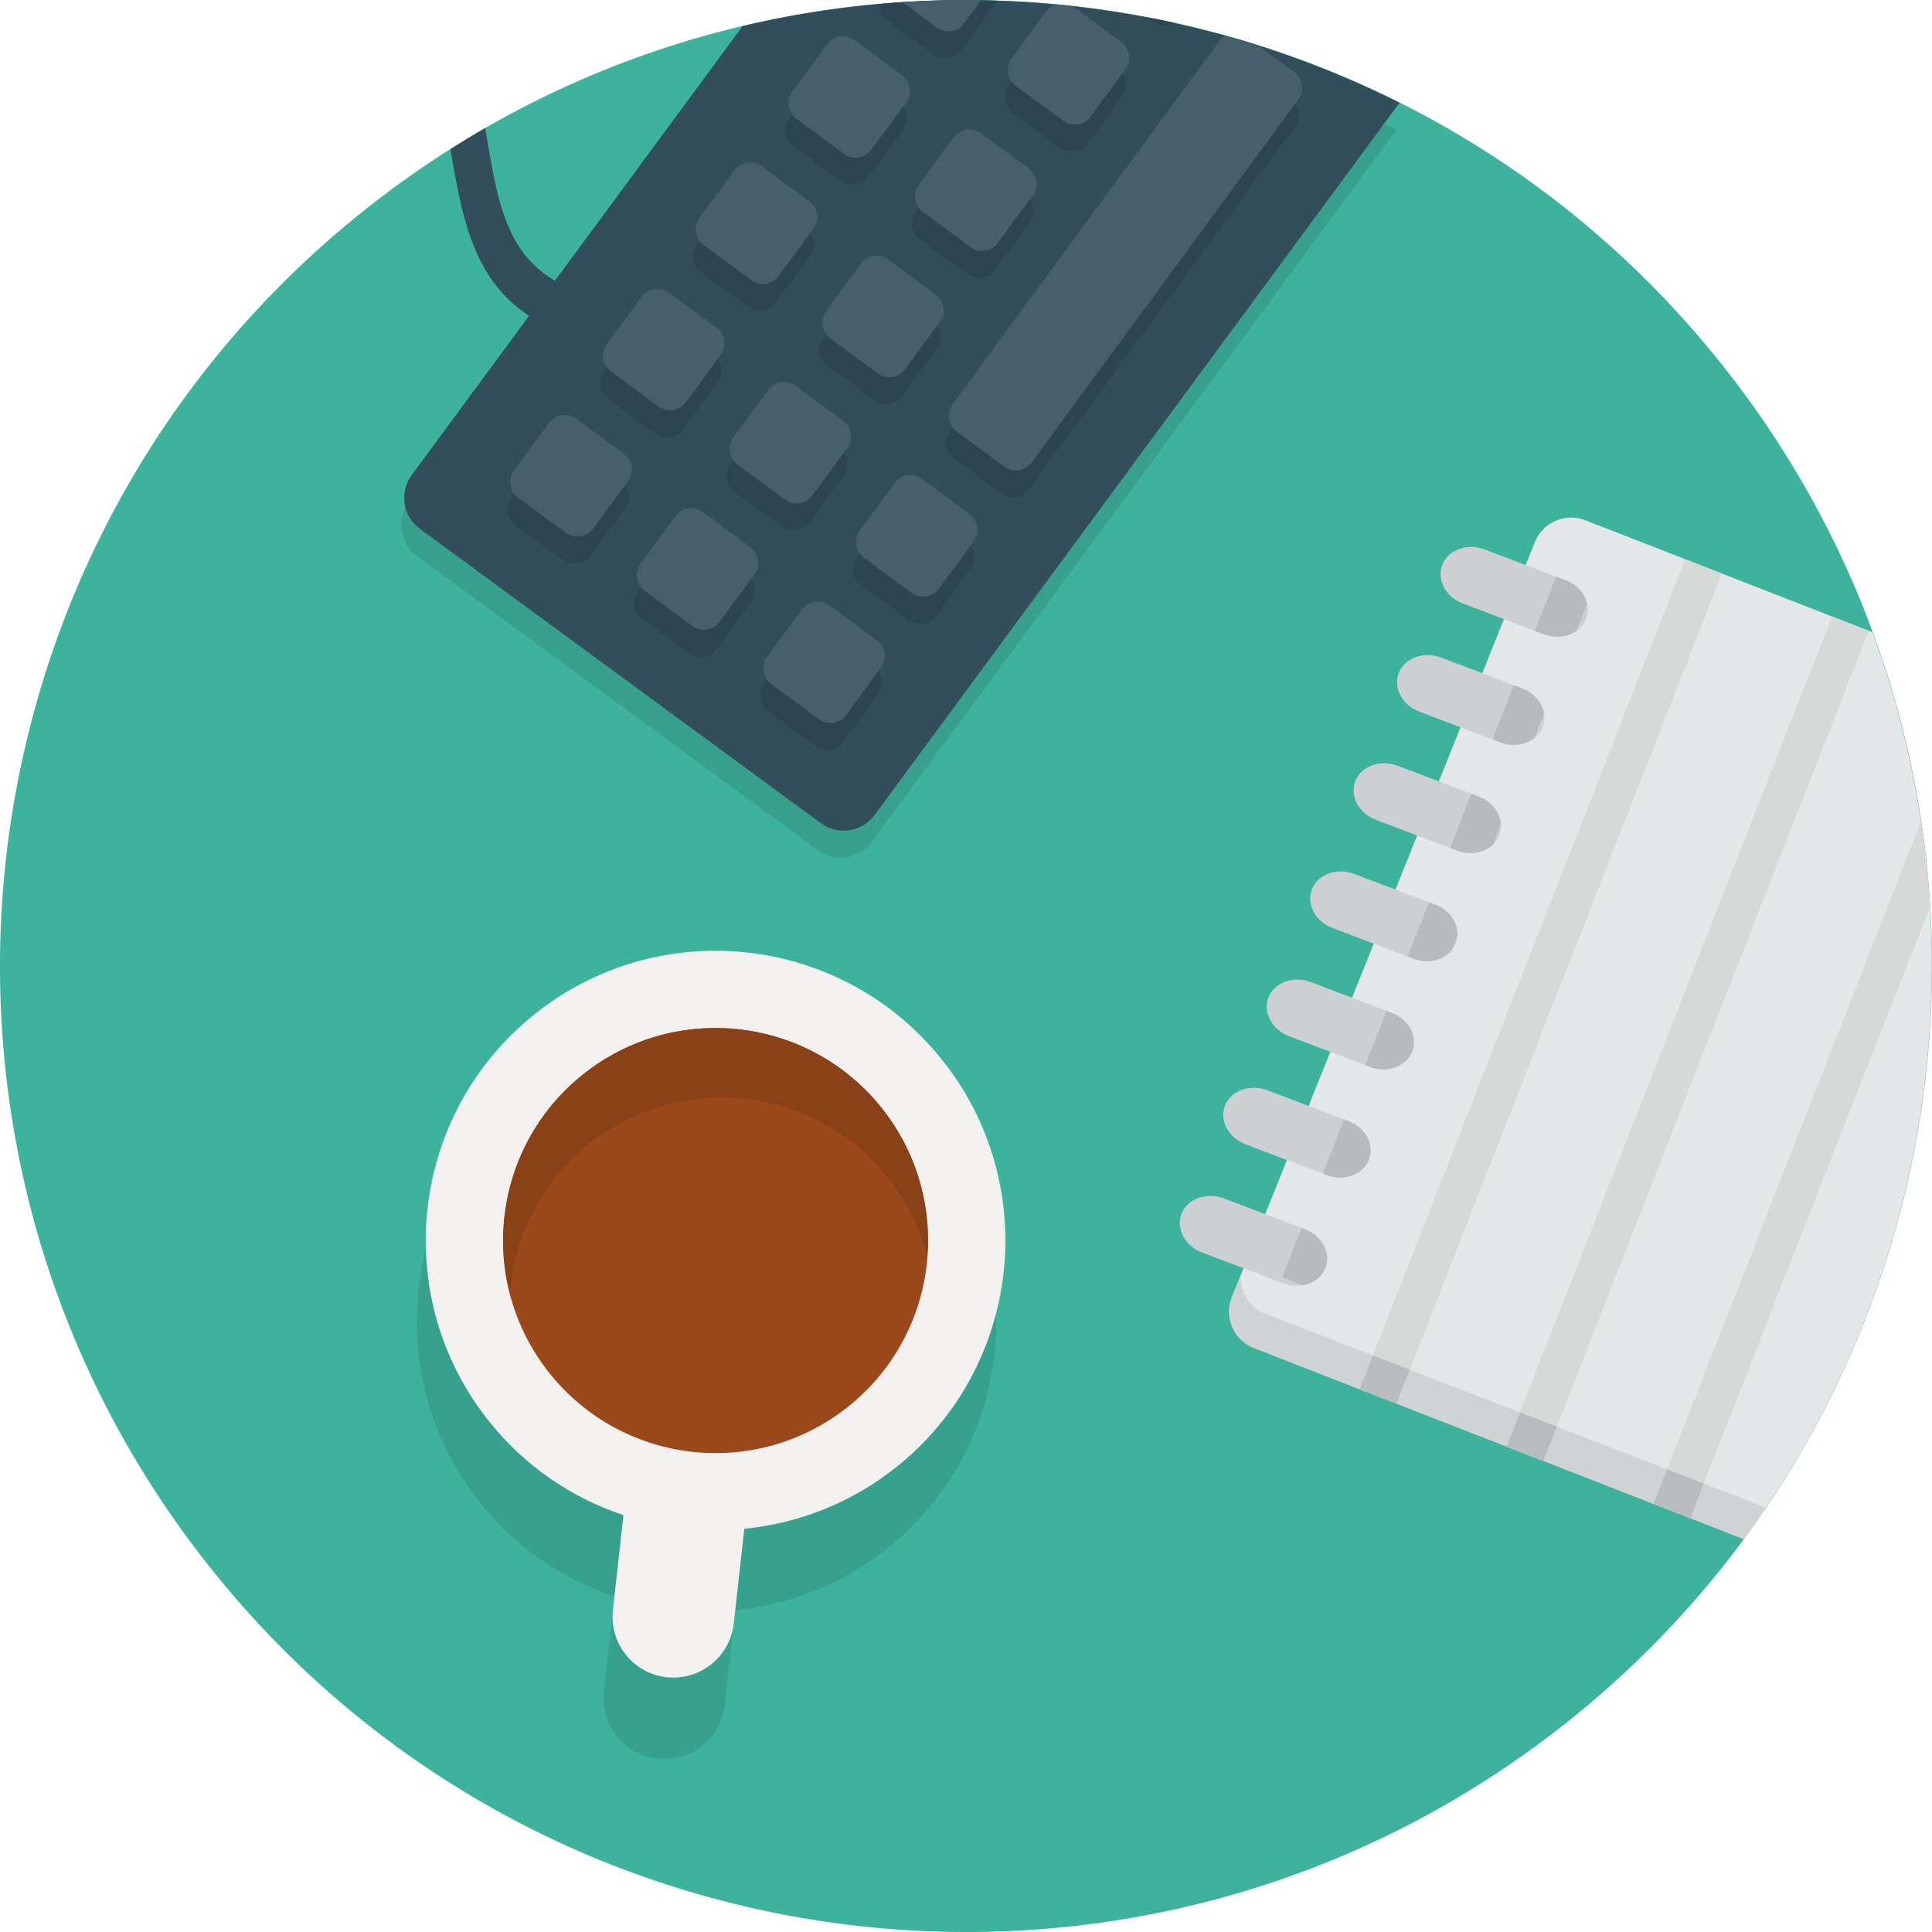
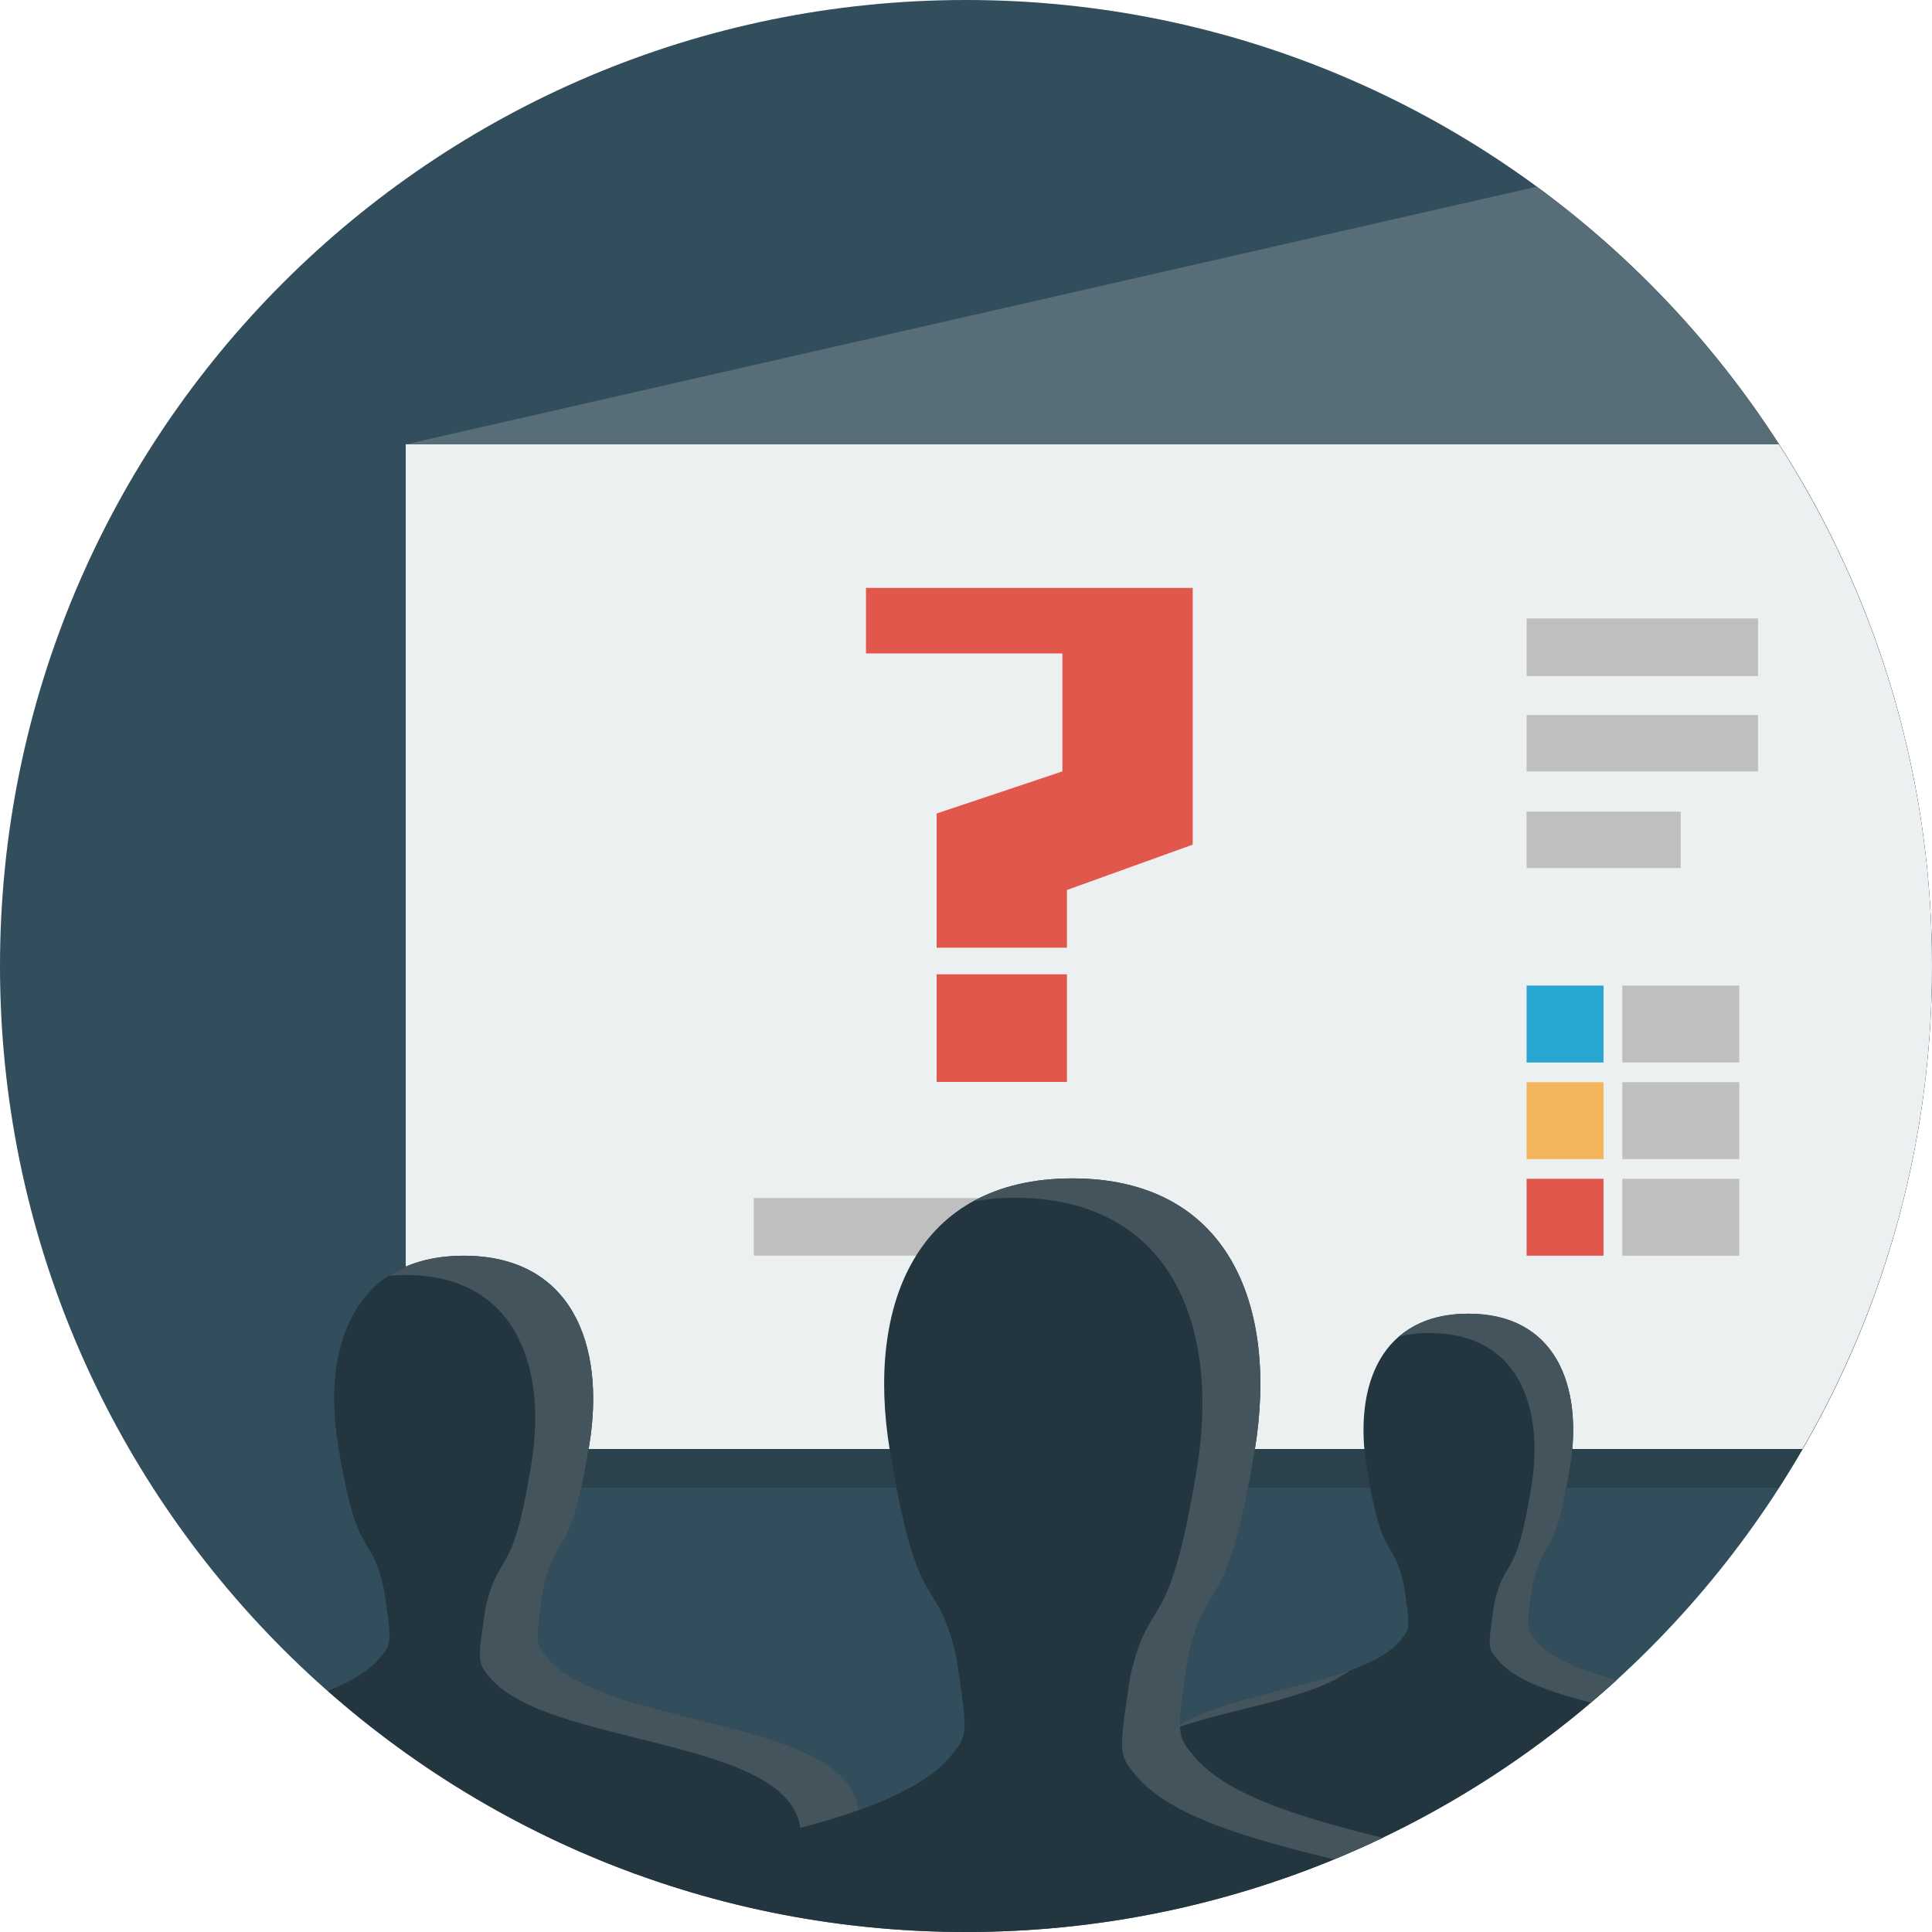
<svg xmlns="http://www.w3.org/2000/svg" version="1.1" id="圖層_1" x="0px" y="0px" width="200px" height="200px" viewBox="0 0 200 200" enable-background="new 0 0 200 200" xml:space="preserve">
  <g>
-     <path fill="#3DB39E" d="M37.53,21.914C80.655-12.588,143.585-5.597,178.086,37.528c34.502,43.126,27.511,106.055-15.614,140.558   c-43.126,34.5-106.055,27.51-140.557-15.616C-12.586,119.344-5.596,56.416,37.53,21.914z" />
-     <path fill="#37A18E" d="M90.228,87.177c-1.306,1.77-3.788,2.151-5.556,0.856L43.143,57.542c-1.765-1.297-2.14-3.78-0.837-5.548   L76.566,5.511c22.842-5.412,47-2.591,67.998,7.94L90.228,87.177z M91.881,160.283c-4.702,3.761-10.192,5.856-15.769,6.409   l-1.087,9.802c-0.386,3.455-3.498,5.944-6.952,5.562c-3.456-0.385-5.947-3.499-5.561-6.951l1.09-9.827   c-5.288-1.768-10.148-5.004-13.89-9.679c-10.35-12.938-8.252-31.817,4.686-42.168c12.938-10.35,31.816-8.253,42.167,4.685   C106.915,131.053,104.818,149.932,91.881,160.283z" />
-     <path fill="#324D5B" d="M90.54,84.366c-1.305,1.77-3.789,2.151-5.556,0.856L43.453,54.73c-1.762-1.297-2.139-3.781-0.836-5.548   L76.878,2.699c22.842-5.411,47-2.59,67.999,7.941L90.54,84.366z" />
-     <path fill="#F2F1EF" d="M92.817,151.85c-4.702,3.762-10.191,5.856-15.768,6.408l-1.088,9.803c-0.385,3.454-3.498,5.945-6.951,5.562   c-3.456-0.385-5.948-3.498-5.562-6.952l1.091-9.826c-5.289-1.768-10.149-5.003-13.89-9.68   c-10.351-12.938-8.253-31.816,4.684-42.166c12.938-10.351,31.817-8.253,42.168,4.685C107.853,122.62,105.755,141.499,92.817,151.85   z" />
-     <path fill="#9B481A" d="M60.332,111.244c9.488-7.59,23.333-6.052,30.923,3.437c7.591,9.487,6.053,23.331-3.435,30.922   c-9.488,7.59-23.332,6.052-30.924-3.436C49.307,132.679,50.845,118.835,60.332,111.244z" />
-     <path fill="#E4E7E7" d="M180.515,159.323l-50.71-19.784c-2.08-0.809-3.108-3.153-2.29-5.233l31.359-78.15   c0.813-2.082,3.158-3.109,5.239-2.299l29.727,11.598C205.384,96.798,200.484,132.25,180.515,159.323L180.515,159.323z" />
+     <path fill="#324D5B" d="M100,0c55.229,0,100,44.771,100,100s-44.771,100-100,100S0,155.229,0,100S44.771,0,100,0z" />
+     <path fill="#2B424D" d="M42,50v104h142.146C194.164,138.422,200,119.898,200,100c0-18.219-4.898-35.289-13.412-50H42z" />
+     <path fill="#ECF0F1" d="M42,46v104h144.588C195.102,135.289,200,118.219,200,100c0-19.898-5.836-38.422-15.854-54H42z" />
+     <path fill="#BFBFBF" d="M78.033,124.021h39.959v5.963H78.033v-5.961V124.021z" />
+     <path fill="#26A6D1" d="M158.035,102.027h7.961v7.963h-7.961V102.027z" />
+     <path fill="#F4B459" d="M158.035,112.027h7.961v7.963h-7.961V112.027z" />
+     <path fill="#E2574C" d="M158.035,122.027h7.961v7.963h-7.961V122.027z" />
+     <path fill="#BFBFBF" d="M158.035,64.021v5.963h23.959v-5.963H158.035z M158.035,79.859h23.959v-5.838h-23.959V79.859z    M173.992,84.021h-15.959v5.838h15.959V84.021z M167.941,109.99h12.105v-7.963h-12.105V109.99z M167.941,119.99h12.105v-7.963   h-12.105V119.99z M167.941,129.99h12.105v-7.963h-12.105V129.99z" />
+     <path fill="#576E79" d="M184.146,46c-6.66-10.359-15.168-19.408-25.076-26.674L42,46H184.146z" />
+     <path fill="#233640" d="M56.668,171.598c-1.244-1.512-1.244-1.512-0.41-7.125c1.424-6.281,2.713-2.381,4.748-14.914   c1.709-10.523-1.936-19.564-13.006-19.564c-11.068,0-14.715,9.041-13.006,19.564c2.035,12.533,3.324,8.633,4.748,14.914   c0.834,5.615,0.834,5.615-0.41,7.125c-1.17,1.422-3.082,2.52-5.393,3.445c9.268,8.164,20.049,14.656,31.885,18.959H90   c0,0-0.986-5.988-1.197-7.07C87.023,177.789,62.564,178.758,56.668,171.598z" />
+     <path fill="#44545C" d="M42,131.992c11.07,0,14.715,9.043,13.006,19.566c-2.033,12.531-3.324,8.633-4.748,14.914   c-0.834,5.613-0.834,5.613,0.41,7.123c5.896,7.16,30.355,6.189,32.135,15.334c0.129,0.67,0.557,3.225,0.865,5.07H90   c0,0-0.986-5.988-1.197-7.07c-1.779-9.145-26.238-8.174-32.135-15.334c-1.244-1.512-1.244-1.512-0.41-7.123   c1.424-6.281,2.713-2.383,4.748-14.914c1.709-10.523-1.936-19.566-13.006-19.566c-3.189,0-5.744,0.77-7.75,2.092   C40.814,132.031,41.391,131.992,42,131.992z" />
+     <path fill="#233640" d="M159.018,169.797c-1.006-1.227-1.006-1.227-0.332-5.791c1.152-5.104,2.199-1.934,3.842-12.119   c1.385-8.547-1.564-15.895-10.527-15.895s-11.91,7.348-10.527,15.895c1.643,10.186,2.689,7.016,3.842,12.119   c0.674,4.563,0.674,4.563-0.332,5.791c-4.771,5.82-24.572,5.031-26.014,12.457c-0.17,0.879-0.969,5.748-0.969,5.748l15.061,6.377   c12.826-4.492,24.465-11.508,34.301-20.477C163.756,172.895,160.578,171.703,159.018,169.797z" />
+     <path fill="#44545C" d="M139.787,172.9c-5.906,2.146-14.441,3.146-18.535,6.146C127.219,176.879,135.781,175.891,139.787,172.9z    M159.018,169.797c-1.006-1.227-1.006-1.227-0.332-5.791c1.152-5.104,2.199-1.934,3.842-12.119   c1.385-8.547-1.564-15.895-10.527-15.895c-3.066,0-5.412,0.875-7.137,2.35c0.953-0.225,1.994-0.35,3.137-0.35   c8.961,0,11.912,7.348,10.527,15.895c-1.643,10.186-2.689,7.016-3.842,12.119c-0.674,4.563-0.674,4.563,0.332,5.791   c1.746,2.127,5.508,3.371,9.643,4.457c0.91-0.773,1.82-1.547,2.703-2.354C163.756,172.895,160.578,171.703,159.018,169.797z" />
+     <path fill="#233640" d="M65.332,193.82C76.133,197.813,87.811,200,100,200c15.438,0,30.055-3.504,43.109-9.75   c-8.27-2.064-16.076-4.314-19.52-8.457c-1.805-2.172-1.805-2.172-0.594-10.238c2.066-9.033,3.938-3.426,6.895-21.438   c2.479-15.129-2.814-28.129-18.891-28.129s-21.369,13-18.891,28.129c2.957,18.012,4.828,12.404,6.895,21.438   c1.211,8.066,1.211,8.066-0.594,10.238C93.051,188.24,77.125,190.104,65.332,193.82z" />
+     <path fill="#44545C" d="M123.59,181.793c-1.805-2.172-1.805-2.172-0.594-10.238c2.066-9.033,3.938-3.426,6.895-21.438   c2.479-15.129-2.814-28.129-18.891-28.129c-4.109,0-7.504,0.859-10.256,2.375c1.334-0.223,2.73-0.375,4.256-0.375   c16.076,0,21.371,13,18.891,28.129c-2.959,18.012-4.828,12.404-6.895,21.438c-1.211,8.066-1.211,8.066,0.594,10.238   c3.574,4.299,11.85,6.559,20.465,8.691c1.707-0.703,3.395-1.441,5.053-2.234C134.84,188.186,127.033,185.936,123.59,181.793z" />
    <g>
-       <path fill="#D7D8D8" d="M193.45,65.302l-3.8-1.482l-33.686,85.923l3.803,1.485L193.45,65.302z M140.761,143.813l3.8,1.483    l33.684-85.925l-3.798-1.48L140.761,143.813z M199.761,93.931c-0.177-2.951-0.483-5.891-0.921-8.824l-27.668,70.569l3.802,1.485    L199.761,93.931L199.761,93.931z" />
-     </g>
-     <path fill="#CCD0D2" d="M126.699,124.062c-1.797-0.681-3.758,0.021-4.379,1.563c-0.621,1.545,0.335,3.355,2.131,4.036l8.365,3.179   c1.797,0.68,3.761-0.021,4.379-1.563c0.623-1.546-0.332-3.354-2.131-4.036L126.699,124.062z M131.201,112.867   c-1.799-0.682-3.76,0.017-4.381,1.563c-0.623,1.544,0.331,3.353,2.13,4.034l8.365,3.177c1.799,0.683,3.759-0.021,4.38-1.563   c0.622-1.549-0.332-3.354-2.13-4.034L131.201,112.867z M135.697,101.668c-1.797-0.681-3.759,0.019-4.378,1.565   c-0.622,1.545,0.33,3.352,2.129,4.033l8.366,3.179c1.798,0.682,3.758-0.021,4.379-1.563c0.621-1.547-0.332-3.355-2.127-4.035   L135.697,101.668z M140.196,90.471c-1.797-0.681-3.759,0.019-4.379,1.564c-0.623,1.544,0.331,3.352,2.13,4.034l8.366,3.176   c1.796,0.685,3.757-0.019,4.379-1.562c0.62-1.547-0.335-3.354-2.128-4.036L140.196,90.471z M144.694,79.273   c-1.798-0.681-3.759,0.019-4.38,1.565c-0.619,1.546,0.333,3.352,2.131,4.034l8.367,3.176c1.795,0.685,3.758-0.018,4.378-1.563   c0.622-1.548-0.334-3.353-2.128-4.035L144.694,79.273z M149.194,68.077c-1.797-0.684-3.761,0.017-4.382,1.564   c-0.619,1.546,0.334,3.35,2.13,4.031l8.368,3.178c1.795,0.685,3.757-0.018,4.38-1.563c0.62-1.547-0.333-3.353-2.13-4.035   L149.194,68.077z M162.06,60.056l-8.369-3.175c-1.796-0.685-3.759,0.016-4.379,1.561c-0.621,1.547,0.334,3.353,2.13,4.034   l8.367,3.178c1.798,0.683,3.757-0.02,4.38-1.564C164.81,62.543,163.855,60.737,162.06,60.056z" />
-     <path fill="#8B4117" d="M60.957,118.429c9.487-7.591,23.333-6.053,30.924,3.435c2.005,2.508,3.355,5.321,4.109,8.243   c0.412-5.367-1.109-10.894-4.735-15.426c-7.59-9.488-21.435-11.026-30.923-3.437c-6.98,5.584-9.64,14.551-7.543,22.682   C53.242,128.063,56.004,122.392,60.957,118.429z" />
-     <path fill="#D0D3D3" d="M131.01,136.014c-1.705-0.663-2.686-2.361-2.536-4.096l-0.959,2.388c-0.818,2.08,0.21,4.425,2.29,5.233   l50.71,19.784c0.788-1.07,1.512-2.176,2.253-3.269L131.01,136.014z" />
-     <g>
-       <path fill="#B9BCBE" d="M145.936,141.793l-3.809-1.474l-1.366,3.493l3.8,1.483L145.936,141.793z M176.377,153.578l-3.805-1.473    l-1.4,3.571l3.8,1.481L176.377,153.578z M161.157,147.686l-3.805-1.473l-1.388,3.53l3.803,1.485L161.157,147.686z" />
-     </g>
-     <g>
-       <path fill="#B7BBBD" d="M144.063,104.844l-0.538-0.204l-2.195,5.619l0.487,0.184c1.722,0.654,3.57,0.03,4.274-1.374l0.172-0.438    C146.695,107.145,145.77,105.49,144.063,104.844z M134.831,133.05c1.068-0.175,1.977-0.809,2.366-1.776    c0.623-1.546-0.332-3.354-2.131-4.035l-0.322-0.122l-1.998,5.12L134.831,133.05z M137.316,121.641    c1.797,0.679,3.759-0.021,4.378-1.565c0.623-1.548-0.33-3.353-2.127-4.034l-0.431-0.163l-2.195,5.618L137.316,121.641z     M162.06,60.056l-0.973-0.368l-2.194,5.617l0.916,0.349c1.209,0.46,2.479,0.285,3.378-0.342l1.106-2.83    C164.051,61.447,163.244,60.505,162.06,60.056z M148.562,93.646l-0.646-0.242l-2.194,5.617l0.592,0.224    c1.501,0.572,3.105,0.165,3.96-0.878l0.588-1.507C150.939,95.54,150.046,94.209,148.562,93.646z M157.561,71.253l-0.861-0.326    l-2.194,5.617l0.808,0.307c1.287,0.489,2.649,0.26,3.553-0.472l0.971-2.485C159.662,72.776,158.828,71.734,157.561,71.253z     M153.063,82.451l-0.756-0.289l-2.194,5.621l0.7,0.265c1.375,0.522,2.844,0.231,3.733-0.626l0.827-2.112    C155.287,84.113,154.414,82.965,153.063,82.451z" />
-     </g>
-     <path fill="#324D5B" d="M46.624,15.447c1.345,7.719,2.532,15.211,10.882,18.686l1.557-4.266c-6.876-2.858-7.553-9.245-8.838-16.613   C49.012,13.952,47.816,14.693,46.624,15.447z" />
-     <g>
-       <path fill="#2D4552" d="M100.15,28.39c0.904,0.665,2.172,0.475,2.836-0.428l3.6-4.902c0.663-0.903,0.467-2.175-0.436-2.842    l-4.91-3.618c-0.905-0.665-2.175-0.477-2.838,0.427l-3.599,4.902c-0.663,0.904-0.466,2.176,0.436,2.843L100.15,28.39z     M73.855,36.717l-4.911-3.619c-0.903-0.666-2.172-0.476-2.836,0.426l-3.602,4.903c-0.663,0.903-0.465,2.173,0.438,2.841    l4.909,3.617c0.904,0.667,2.174,0.476,2.838-0.427l3.6-4.901C74.955,38.654,74.758,37.383,73.855,36.717z M93.055,10.571    l-4.91-3.619c-0.904-0.666-2.173-0.476-2.836,0.427l-3.601,4.904c-0.664,0.902-0.465,2.173,0.437,2.84l4.911,3.619    c0.902,0.666,2.173,0.475,2.837-0.427l3.601-4.902C94.155,12.508,93.958,11.236,93.055,10.571z M119.35,2.243    c0.668,0.495,1.536,0.513,2.211,0.125c-0.936-0.207-1.876-0.393-2.816-0.572L119.35,2.243z M108.003,3.956L104.4,8.86    c-0.66,0.9-0.465,2.173,0.437,2.84l4.91,3.618c0.906,0.663,2.176,0.474,2.838-0.427l3.601-4.904    c0.661-0.903,0.467-2.174-0.437-2.84l-4.909-3.62C109.936,2.863,108.664,3.053,108.003,3.956z M58.254,57.959    c0.905,0.664,2.175,0.475,2.837-0.427l3.601-4.904c0.661-0.903,0.467-2.174-0.436-2.843l-4.912-3.619    c-0.905-0.664-2.174-0.474-2.836,0.428l-3.604,4.903c-0.66,0.903-0.465,2.173,0.438,2.842L58.254,57.959z M91.744,2.048l4.91,3.62    c0.904,0.664,2.175,0.473,2.836-0.429l3.603-4.901l0.121-0.261c-4.085-0.133-8.18-0.026-12.263,0.341    C90.954,1.039,91.203,1.65,91.744,2.048z M77.786,62.278c0.663-0.901,0.466-2.173-0.438-2.839l-4.908-3.618    c-0.906-0.665-2.176-0.476-2.84,0.427l-3.599,4.903c-0.661,0.902-0.467,2.174,0.435,2.841l4.911,3.619    c0.906,0.664,2.176,0.475,2.837-0.428L77.786,62.278z M133.645,10.261l-4.91-3.618c-0.904-0.667-2.173-0.474-2.836,0.428    L98.297,44.655c-0.662,0.904-0.466,2.174,0.438,2.842l4.912,3.619c0.902,0.666,2.172,0.476,2.835-0.427l27.602-37.586    C134.744,12.198,134.549,10.928,133.645,10.261L133.645,10.261z M90.548,41.462c0.905,0.667,2.176,0.475,2.838-0.426l3.6-4.902    c0.663-0.903,0.468-2.176-0.435-2.842l-4.912-3.619c-0.903-0.664-2.174-0.476-2.834,0.426l-3.602,4.904    c-0.662,0.901-0.468,2.173,0.436,2.841L90.548,41.462z M82.698,65.897l-3.603,4.901c-0.662,0.904-0.467,2.175,0.438,2.842    l4.91,3.617c0.904,0.667,2.172,0.476,2.834-0.427l3.603-4.902c0.663-0.903,0.468-2.173-0.438-2.841l-4.909-3.618    C84.63,64.804,83.361,64.994,82.698,65.897z M80.949,54.536c0.904,0.665,2.174,0.474,2.838-0.427l3.6-4.905    c0.662-0.904,0.465-2.173-0.437-2.84l-4.91-3.619c-0.904-0.664-2.174-0.475-2.837,0.427l-3.6,4.904    c-0.664,0.901-0.469,2.175,0.435,2.84L80.949,54.536z M83.455,23.642l-4.911-3.618c-0.904-0.665-2.173-0.476-2.835,0.426    l-3.604,4.904c-0.66,0.903-0.465,2.173,0.438,2.84l4.91,3.62c0.904,0.665,2.175,0.474,2.837-0.427l3.602-4.903    C84.554,25.581,84.358,24.309,83.455,23.642z M94.043,64.187c0.905,0.665,2.174,0.475,2.837-0.428l3.603-4.902    c0.662-0.904,0.467-2.174-0.438-2.841l-4.911-3.619c-0.902-0.666-2.174-0.473-2.835,0.427l-3.602,4.905    c-0.662,0.901-0.467,2.175,0.438,2.839L94.043,64.187z" />
-     </g>
-     <g>
-       <path fill="#475F6C" d="M100.462,25.578c0.904,0.665,2.173,0.475,2.837-0.427l3.599-4.903c0.664-0.903,0.467-2.175-0.435-2.841    l-4.911-3.619c-0.904-0.665-2.175-0.477-2.837,0.428l-3.599,4.903c-0.663,0.903-0.466,2.175,0.436,2.842L100.462,25.578z     M93.368,7.76l-4.912-3.62c-0.903-0.666-2.171-0.475-2.835,0.427l-3.601,4.904c-0.663,0.903-0.465,2.173,0.437,2.84l4.91,3.619    c0.903,0.666,2.174,0.475,2.838-0.428l3.6-4.901C94.468,9.697,94.271,8.426,93.368,7.76z M96.967,2.857    c0.904,0.665,2.175,0.474,2.836-0.428l1.775-2.416c-2.724-0.045-5.448,0.044-8.17,0.222L96.967,2.857L96.967,2.857z     M58.566,55.149c0.906,0.663,2.175,0.473,2.837-0.428l3.601-4.904c0.66-0.903,0.467-2.174-0.437-2.843l-4.91-3.619    c-0.907-0.664-2.175-0.474-2.837,0.427l-3.604,4.904c-0.662,0.903-0.465,2.173,0.438,2.842L58.566,55.149z M109.312,0.46    c-0.38,0.126-0.741,0.335-0.996,0.684l-3.603,4.905c-0.661,0.9-0.465,2.173,0.437,2.84l4.911,3.619    c0.905,0.663,2.174,0.473,2.836-0.428l3.602-4.904c0.66-0.903,0.466-2.174-0.437-2.84l-4.909-3.62L110.898,0.6L109.312,0.46z     M74.167,33.906l-4.911-3.619c-0.902-0.667-2.171-0.476-2.835,0.426l-3.602,4.902c-0.662,0.904-0.466,2.173,0.438,2.841    l4.909,3.618c0.904,0.667,2.174,0.474,2.837-0.428l3.601-4.901C75.268,35.843,75.07,34.572,74.167,33.906z M133.957,7.449    l-3.791-2.794c-1.093-0.345-2.195-0.652-3.299-0.959c-0.25,0.139-0.476,0.319-0.656,0.564L98.609,41.844    c-0.662,0.904-0.467,2.174,0.438,2.841l4.912,3.62c0.902,0.666,2.171,0.476,2.834-0.427l27.602-37.586    C135.057,9.386,134.861,8.117,133.957,7.449z M90.86,38.651c0.905,0.667,2.177,0.476,2.838-0.425l3.6-4.903    c0.663-0.902,0.468-2.175-0.436-2.842l-4.91-3.618c-0.904-0.665-2.175-0.476-2.836,0.426l-3.601,4.904    c-0.662,0.901-0.467,2.173,0.435,2.841L90.86,38.651z M83.768,20.831l-4.911-3.619c-0.904-0.665-2.173-0.475-2.835,0.427    l-3.604,4.904c-0.661,0.902-0.465,2.173,0.439,2.84l4.909,3.619c0.904,0.666,2.175,0.474,2.837-0.427l3.602-4.903    C84.866,22.771,84.671,21.497,83.768,20.831z M83.011,63.086l-3.603,4.902c-0.662,0.903-0.467,2.174,0.438,2.841l4.91,3.617    c0.904,0.667,2.171,0.476,2.835-0.427l3.601-4.903c0.664-0.903,0.469-2.173-0.437-2.841l-4.909-3.617    C84.942,61.994,83.674,62.183,83.011,63.086z M74.498,64.371l3.603-4.905c0.662-0.901,0.466-2.173-0.438-2.839l-4.907-3.619    c-0.907-0.665-2.177-0.475-2.84,0.428l-3.6,4.902c-0.661,0.903-0.466,2.174,0.435,2.842l4.911,3.618    C72.565,65.463,73.838,65.274,74.498,64.371z M94.356,61.376c0.904,0.665,2.173,0.474,2.837-0.428l3.601-4.903    c0.663-0.904,0.467-2.174-0.438-2.842l-4.911-3.618c-0.902-0.666-2.175-0.474-2.835,0.426l-3.602,4.906    c-0.663,0.9-0.468,2.174,0.437,2.838L94.356,61.376z M81.262,51.724c0.904,0.665,2.174,0.476,2.837-0.427l3.601-4.905    c0.663-0.903,0.465-2.172-0.436-2.839l-4.912-3.619c-0.904-0.665-2.173-0.475-2.837,0.427l-3.599,4.903    c-0.664,0.902-0.468,2.176,0.436,2.841L81.262,51.724z" />
+       <path fill="#E2574C" d="M110.448,92.132v5.972H96.962v-13.89l13.016-4.361V67.642H89.646V60.86h33.823v26.578L110.448,92.132z     M96.962,112v-11.142h13.486V112H96.962z" />
    </g>
  </g>
</svg>
